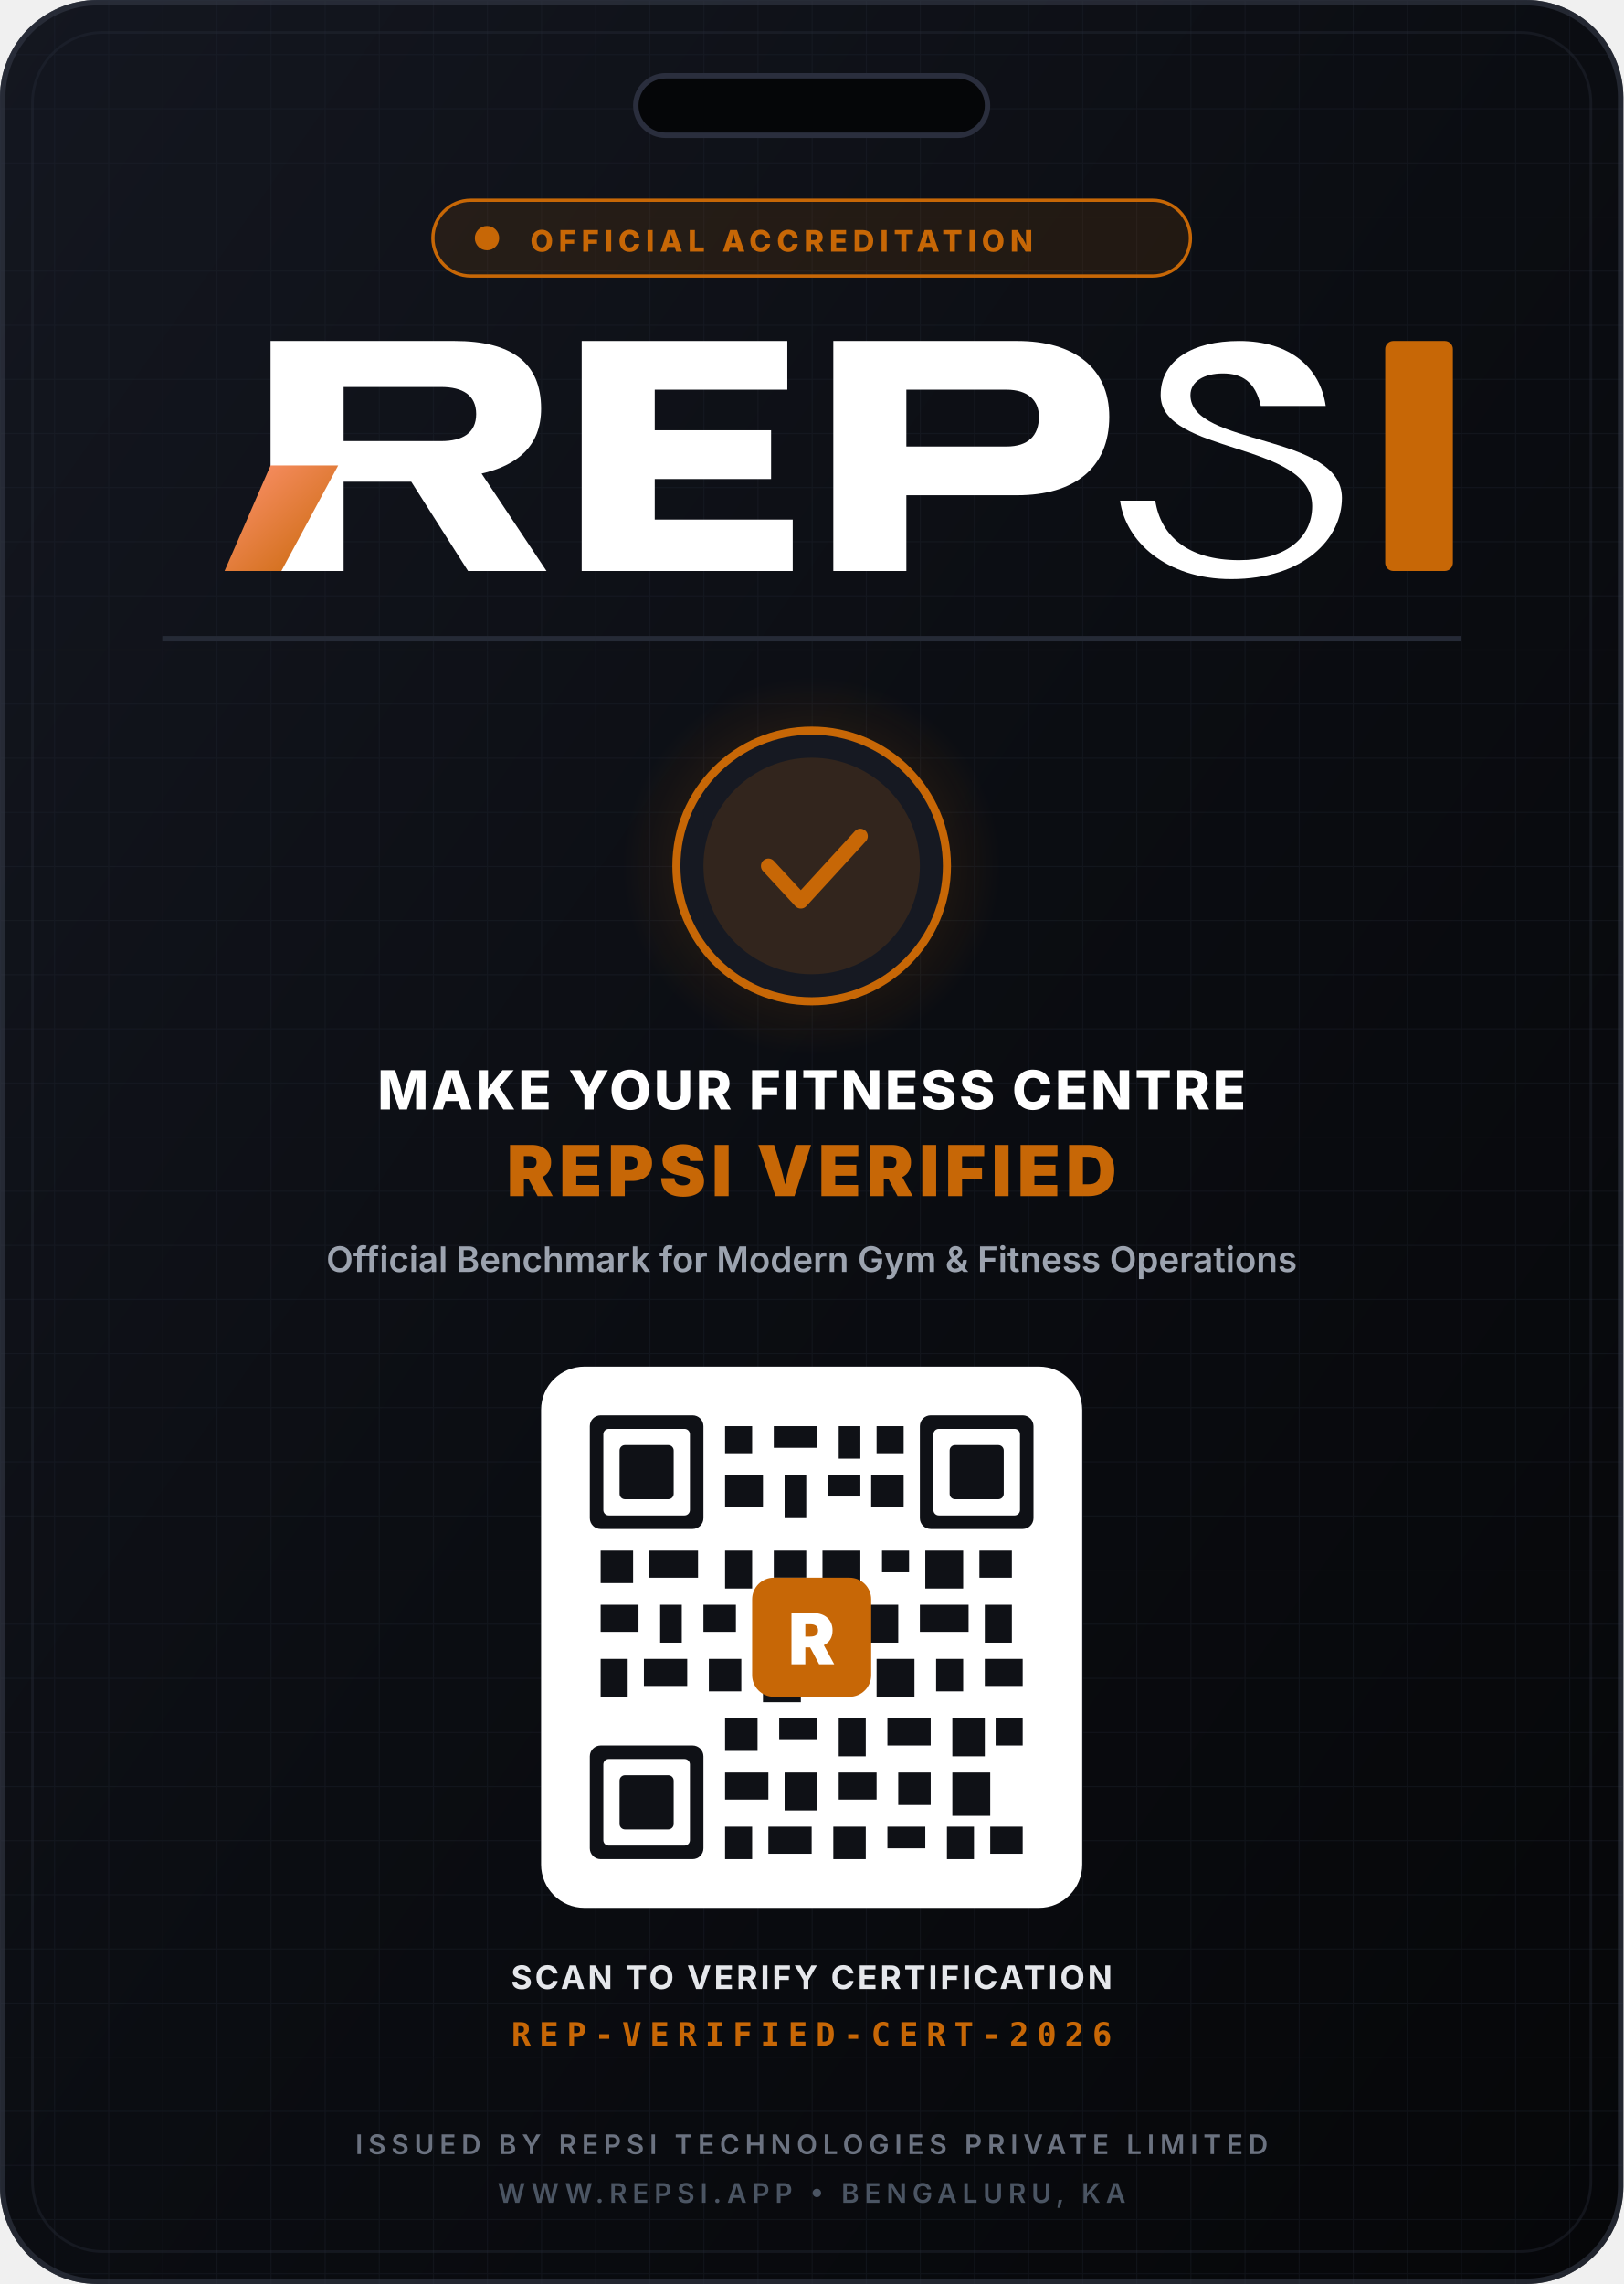
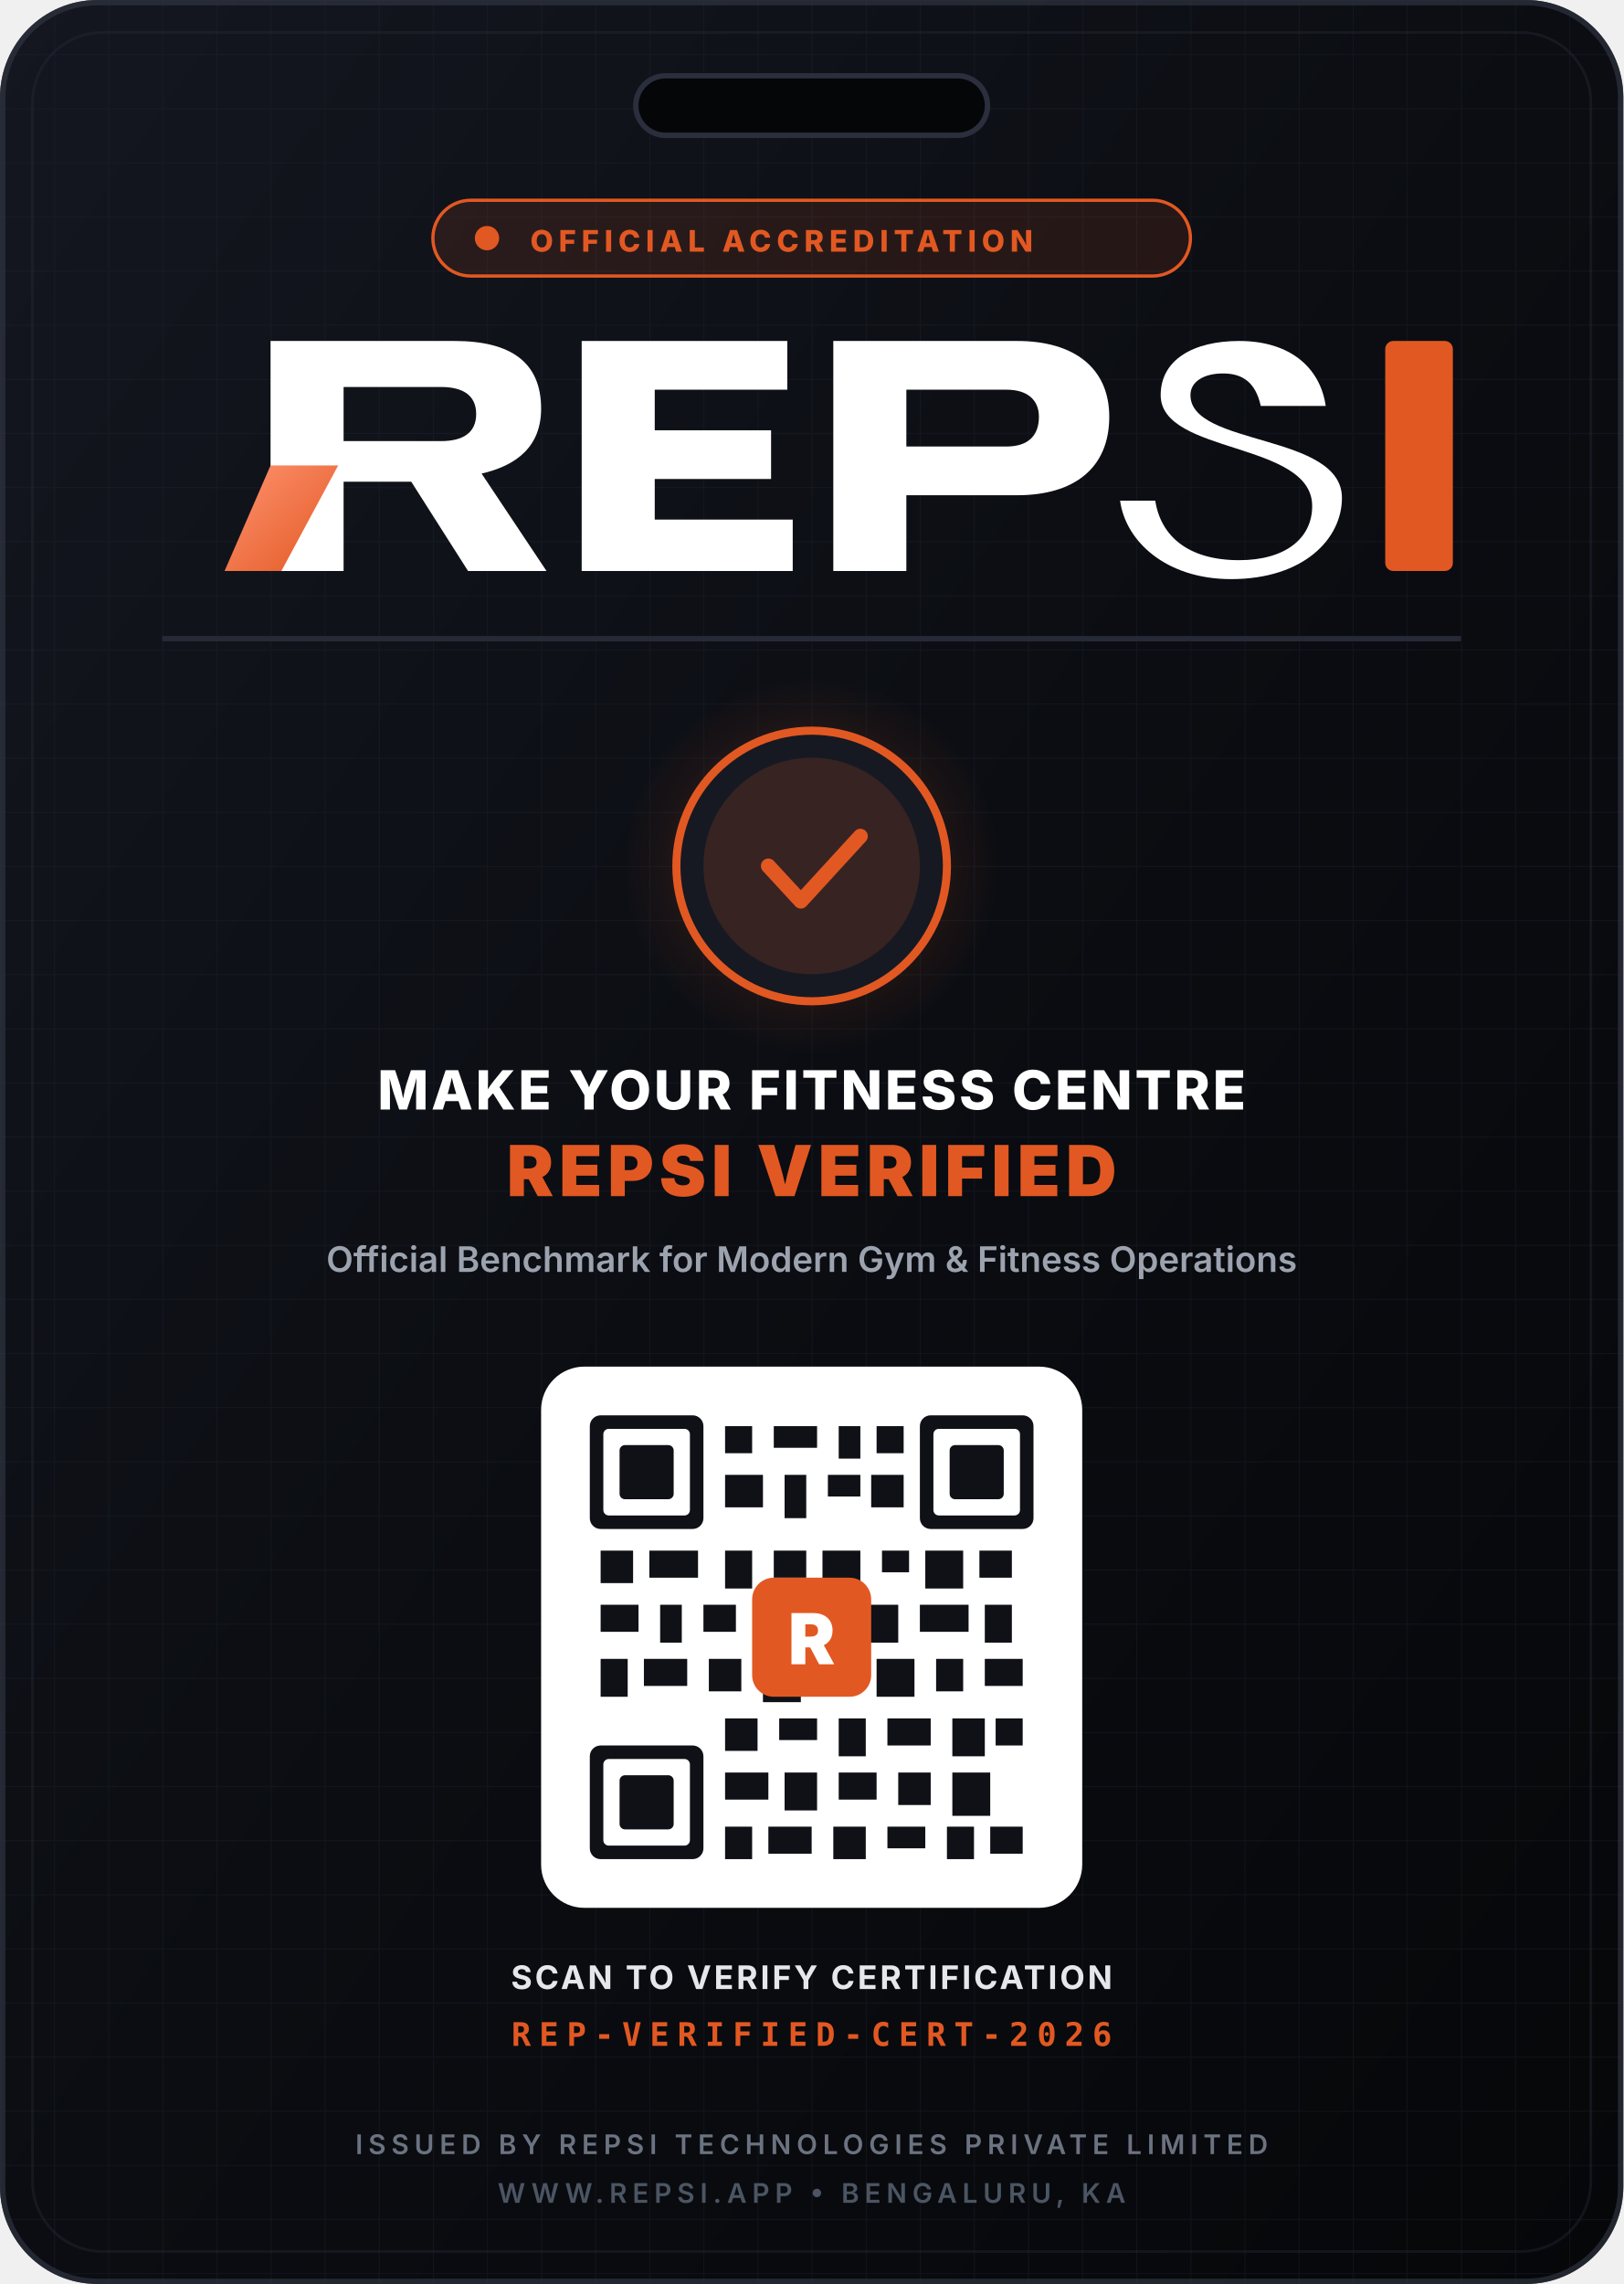
<svg xmlns="http://www.w3.org/2000/svg" width="600" height="844" viewBox="0 0 600 844" fill="none">
  <defs>
    <linearGradient id="bgBack" x1="0%" y1="0%" x2="100%" y2="100%">
      <stop offset="0%" stop-color="#141720" />
      <stop offset="50%" stop-color="#0B0D12" />
      <stop offset="100%" stop-color="#060709" />
    </linearGradient>
    <linearGradient id="orangeGradBack" x1="0%" y1="0%" x2="100%" y2="100%">
      <stop offset="0%" stop-color="#FF9371" />
-       <stop offset="100%" stop-color="#C76706" />
+       <stop offset="100%" stop-color="#E25822" />
    </linearGradient>
    <pattern id="gridBack" width="20" height="20" patternUnits="userSpaceOnUse">
      <path d="M 20 0 L 0 0 0 20" fill="none" stroke="#1F2430" stroke-width="0.75" opacity="0.35" />
    </pattern>
    <radialGradient id="tickGlow" cx="50%" cy="50%" r="50%">
-       <stop offset="0%" stop-color="#C76706" stop-opacity="0.3" />
-       <stop offset="100%" stop-color="#C76706" stop-opacity="0" />
+       <stop offset="0%" stop-color="#E25822" stop-opacity="0.3" />
+       <stop offset="100%" stop-color="#E25822" stop-opacity="0" />
    </radialGradient>
  </defs>
  <rect width="600" height="844" rx="36" fill="url(#bgBack)" />
  <rect width="600" height="844" rx="36" fill="url(#gridBack)" />
  <rect x="1" y="1" width="598" height="842" rx="35" stroke="#333846" stroke-width="2" fill="none" opacity="0.6" />
  <rect x="12" y="12" width="576" height="820" rx="26" stroke="#252A36" stroke-width="1" fill="none" opacity="0.4" />
  <rect x="235" y="28" width="130" height="22" rx="11" fill="#050608" stroke="#2A2E3D" stroke-width="2" />
  <g transform="translate(160, 74)">
-     <rect width="280" height="28" rx="14" fill="#C76706" fill-opacity="0.12" stroke="#C76706" stroke-width="1.2" />
-     <circle cx="20" cy="14" r="4.5" fill="#C76706" />
-     <text x="36" y="19" font-family="system-ui, -apple-system, sans-serif" font-weight="800" font-size="11" fill="#C76706" letter-spacing="2">OFFICIAL ACCREDITATION</text>
+     <rect width="280" height="28" rx="14" fill="#E25822" fill-opacity="0.12" stroke="#E25822" stroke-width="1.2" />
+     <circle cx="20" cy="14" r="4.5" fill="#E25822" />
+     <text x="36" y="19" font-family="system-ui, -apple-system, sans-serif" font-weight="800" font-size="11" fill="#E25822" letter-spacing="2">OFFICIAL ACCREDITATION</text>
  </g>
  <g transform="translate(100, 126)">
    <path d="M 0 0 L 68 0 C 89 0 100 8 100 25 C 100 39 91 46 78 49 L 102 85 L 73 85 L 52 52 L 27 52 L 27 85 L 0 85 Z M 27 17 L 27 37 L 63 37 C 71 37 76 34 76 27 C 76 20 71 17 63 17 Z" fill="#FFFFFF" />
    <polygon points="0,46 25,46 4,85 -17,85" fill="url(#orangeGradBack)" />
    <path d="M 115 0 L 191 0 L 191 18 L 142 18 L 142 33 L 185 33 L 185 51 L 142 51 L 142 66 L 193 66 L 193 85 L 115 85 Z" fill="#FFFFFF" />
    <path d="M 208 0 L 276 0 C 297 0 310 10 310 28 C 310 47 297 57 276 57 L 235 57 L 235 85 L 208 85 Z M 235 18 L 235 39 L 272 39 C 280 39 284 35 284 28 C 284 22 280 18 272 18 Z" fill="#FFFFFF" />
    <path d="M 327 59 C 329 72 339 81 358 81 C 375 81 385 73 385 61 C 385 37 329 42 329 20 C 329 7 341 0 358 0 C 377 0 388 10 390 24 L 366 24 C 364 15 359 12 352 12 C 345 12 340 15 340 20 C 340 39 396 34 396 58 C 396 73 382 88 355 88 C 331 88 316 74 314 59 Z" fill="#FFFFFF" />
-     <rect x="412" y="0" width="25" height="85" rx="3" fill="#C76706" />
+     <rect x="412" y="0" width="25" height="85" rx="3" fill="#E25822" />
  </g>
  <rect x="60" y="235" width="480" height="2" fill="#252A36" />
  <g transform="translate(300, 320)">
    <circle cx="0" cy="0" r="70" fill="url(#tickGlow)" />
-     <circle cx="0" cy="0" r="50" fill="#161922" stroke="#C76706" stroke-width="3" />
-     <circle cx="0" cy="0" r="40" fill="#C76706" fill-opacity="0.16" />
-     <path d="M -16 0 L -4 13 L 18 -11" fill="none" stroke="#C76706" stroke-width="5.5" stroke-linecap="round" stroke-linejoin="round" />
+     <circle cx="0" cy="0" r="50" fill="#161922" stroke="#E25822" stroke-width="3" />
+     <circle cx="0" cy="0" r="40" fill="#E25822" fill-opacity="0.16" />
+     <path d="M -16 0 L -4 13 L 18 -11" fill="none" stroke="#E25822" stroke-width="5.5" stroke-linecap="round" stroke-linejoin="round" />
  </g>
  <text x="300" y="410" font-family="system-ui, -apple-system, sans-serif" font-weight="800" font-size="20" fill="#FFFFFF" text-anchor="middle" letter-spacing="1">MAKE YOUR FITNESS CENTRE</text>
-   <text x="300" y="442" font-family="system-ui, -apple-system, sans-serif" font-weight="900" font-size="26" fill="#C76706" text-anchor="middle" letter-spacing="2">REPSI VERIFIED</text>
+   <text x="300" y="442" font-family="system-ui, -apple-system, sans-serif" font-weight="900" font-size="26" fill="#E25822" text-anchor="middle" letter-spacing="2">REPSI VERIFIED</text>
  <text x="300" y="470" font-family="system-ui, -apple-system, sans-serif" font-weight="600" font-size="13" fill="#9CA3AF" text-anchor="middle">Official Benchmark for Modern Gym &amp; Fitness Operations</text>
  <g transform="translate(200, 505)">
    <rect width="200" height="200" rx="16" fill="#FFFFFF" />
    <rect x="18" y="18" width="42" height="42" rx="4" fill="#0F1116" />
    <rect x="23" y="23" width="32" height="32" rx="2" fill="#FFFFFF" />
    <rect x="29" y="29" width="20" height="20" rx="2" fill="#0F1116" />
    <rect x="140" y="18" width="42" height="42" rx="4" fill="#0F1116" />
    <rect x="145" y="23" width="32" height="32" rx="2" fill="#FFFFFF" />
    <rect x="151" y="29" width="20" height="20" rx="2" fill="#0F1116" />
    <rect x="18" y="140" width="42" height="42" rx="4" fill="#0F1116" />
    <rect x="23" y="145" width="32" height="32" rx="2" fill="#FFFFFF" />
    <rect x="29" y="151" width="20" height="20" rx="2" fill="#0F1116" />
    <rect x="68" y="22" width="10" height="10" fill="#0F1116" />
    <rect x="86" y="22" width="16" height="8" fill="#0F1116" />
    <rect x="110" y="22" width="8" height="12" fill="#0F1116" />
    <rect x="124" y="22" width="10" height="10" fill="#0F1116" />
    <rect x="68" y="40" width="14" height="12" fill="#0F1116" />
    <rect x="90" y="40" width="8" height="16" fill="#0F1116" />
    <rect x="106" y="40" width="12" height="8" fill="#0F1116" />
    <rect x="122" y="40" width="12" height="12" fill="#0F1116" />
    <rect x="22" y="68" width="12" height="12" fill="#0F1116" />
    <rect x="40" y="68" width="18" height="10" fill="#0F1116" />
    <rect x="68" y="68" width="10" height="14" fill="#0F1116" />
    <rect x="86" y="68" width="12" height="10" fill="#0F1116" />
    <rect x="104" y="68" width="14" height="14" fill="#0F1116" />
    <rect x="126" y="68" width="10" height="8" fill="#0F1116" />
    <rect x="142" y="68" width="14" height="14" fill="#0F1116" />
    <rect x="162" y="68" width="12" height="10" fill="#0F1116" />
    <rect x="22" y="88" width="14" height="10" fill="#0F1116" />
    <rect x="44" y="88" width="8" height="14" fill="#0F1116" />
    <rect x="60" y="88" width="12" height="10" fill="#0F1116" />
    <rect x="80" y="88" width="16" height="12" fill="#0F1116" />
    <rect x="102" y="88" width="10" height="8" fill="#0F1116" />
    <rect x="120" y="88" width="12" height="14" fill="#0F1116" />
    <rect x="140" y="88" width="18" height="10" fill="#0F1116" />
    <rect x="164" y="88" width="10" height="14" fill="#0F1116" />
    <rect x="22" y="108" width="10" height="14" fill="#0F1116" />
    <rect x="38" y="108" width="16" height="10" fill="#0F1116" />
    <rect x="62" y="108" width="12" height="12" fill="#0F1116" />
    <rect x="82" y="108" width="14" height="16" fill="#0F1116" />
    <rect x="104" y="108" width="12" height="10" fill="#0F1116" />
    <rect x="124" y="108" width="14" height="14" fill="#0F1116" />
    <rect x="146" y="108" width="10" height="12" fill="#0F1116" />
    <rect x="164" y="108" width="14" height="10" fill="#0F1116" />
    <rect x="68" y="130" width="12" height="12" fill="#0F1116" />
    <rect x="88" y="130" width="14" height="8" fill="#0F1116" />
    <rect x="110" y="130" width="10" height="14" fill="#0F1116" />
    <rect x="128" y="130" width="16" height="10" fill="#0F1116" />
    <rect x="152" y="130" width="12" height="14" fill="#0F1116" />
    <rect x="168" y="130" width="10" height="10" fill="#0F1116" />
    <rect x="68" y="150" width="16" height="10" fill="#0F1116" />
    <rect x="90" y="150" width="12" height="14" fill="#0F1116" />
    <rect x="110" y="150" width="14" height="10" fill="#0F1116" />
    <rect x="132" y="150" width="12" height="12" fill="#0F1116" />
    <rect x="152" y="150" width="14" height="16" fill="#0F1116" />
    <rect x="68" y="170" width="10" height="12" fill="#0F1116" />
    <rect x="84" y="170" width="16" height="10" fill="#0F1116" />
    <rect x="108" y="170" width="12" height="12" fill="#0F1116" />
    <rect x="128" y="170" width="14" height="8" fill="#0F1116" />
    <rect x="150" y="170" width="10" height="12" fill="#0F1116" />
    <rect x="166" y="170" width="12" height="10" fill="#0F1116" />
-     <rect x="78" y="78" width="44" height="44" rx="8" fill="#C76706" />
+     <rect x="78" y="78" width="44" height="44" rx="8" fill="#E25822" />
    <text x="100" y="110" font-family="system-ui, -apple-system, sans-serif" font-weight="900" font-size="26" fill="#FFFFFF" text-anchor="middle">R</text>
  </g>
  <text x="300" y="735" font-family="system-ui, -apple-system, sans-serif" font-weight="700" font-size="12" fill="#E5E7EB" text-anchor="middle" letter-spacing="1">SCAN TO VERIFY CERTIFICATION</text>
-   <text x="300" y="756" font-family="monospace" font-weight="700" font-size="12" fill="#C76706" text-anchor="middle" letter-spacing="3">REP-VERIFIED-CERT-2026</text>
+   <text x="300" y="756" font-family="monospace" font-weight="700" font-size="12" fill="#E25822" text-anchor="middle" letter-spacing="3">REP-VERIFIED-CERT-2026</text>
  <text x="300" y="796" font-family="system-ui, -apple-system, sans-serif" font-weight="600" font-size="10" fill="#6B7280" text-anchor="middle" letter-spacing="2">ISSUED BY REPSI TECHNOLOGIES PRIVATE LIMITED</text>
  <text x="300" y="814" font-family="system-ui, -apple-system, sans-serif" font-weight="600" font-size="10" fill="#4B5563" text-anchor="middle" letter-spacing="2">WWW.REPSI.APP • BENGALURU, KA</text>
</svg>
